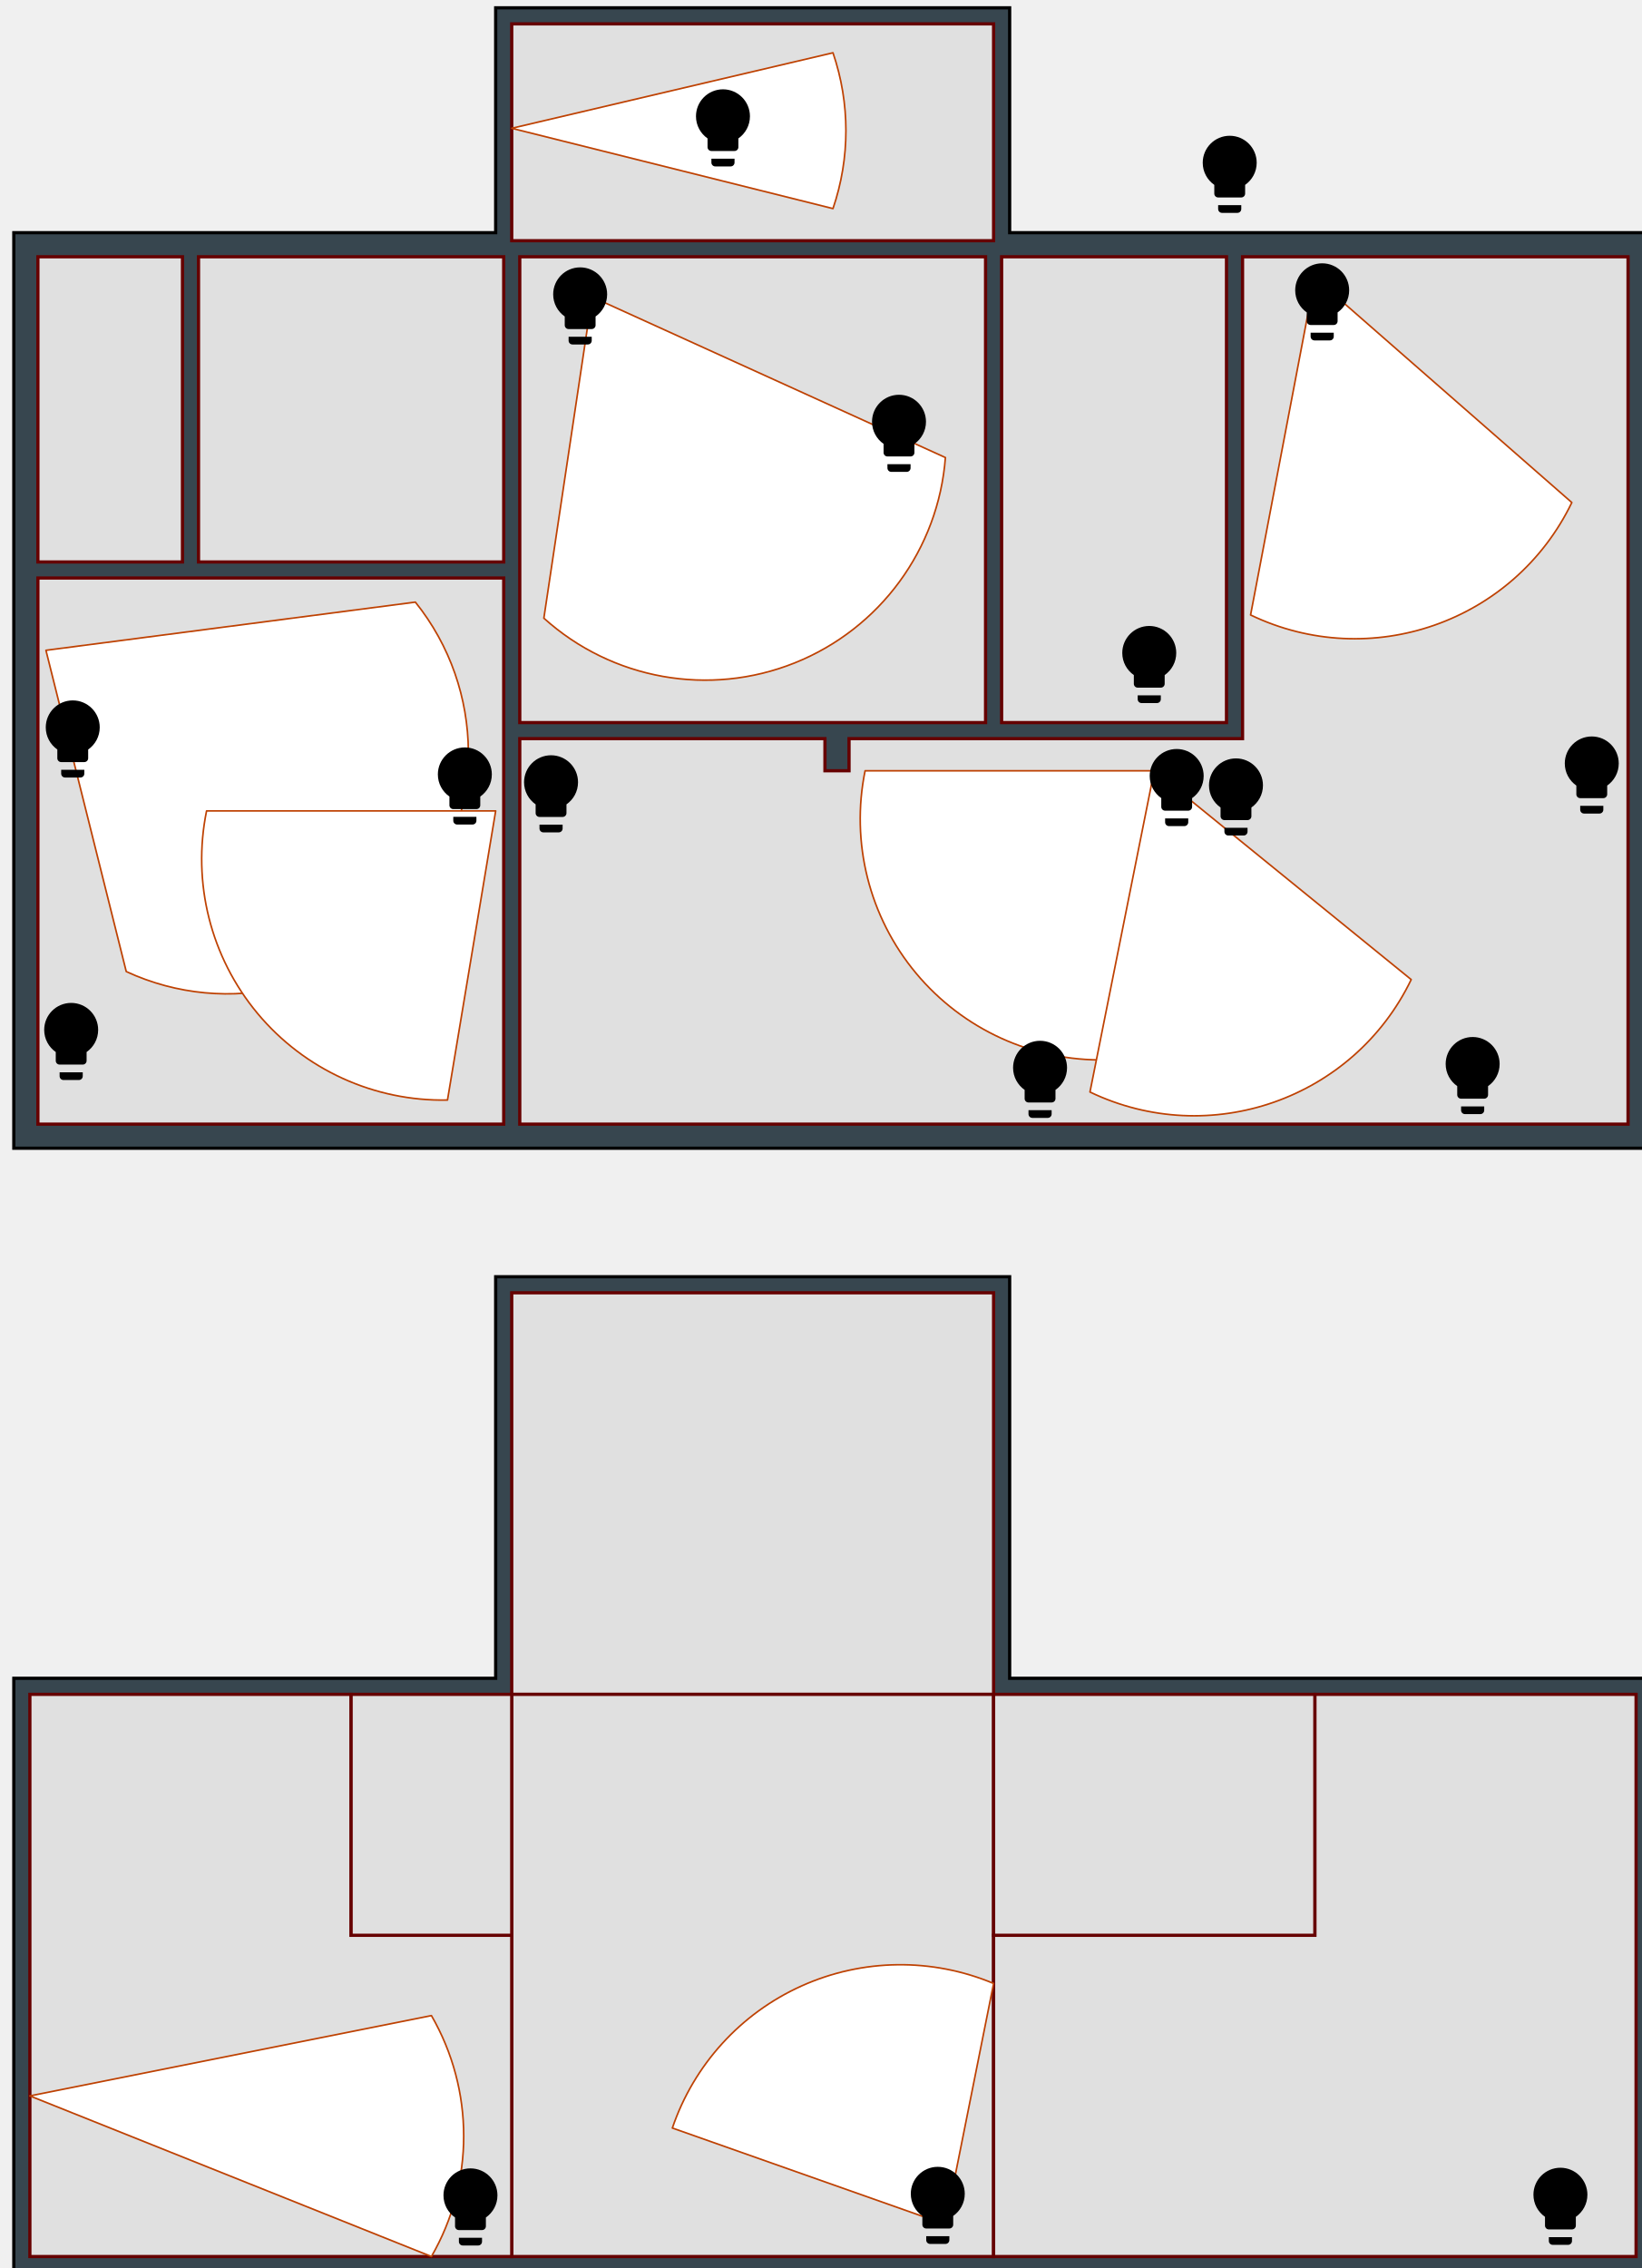
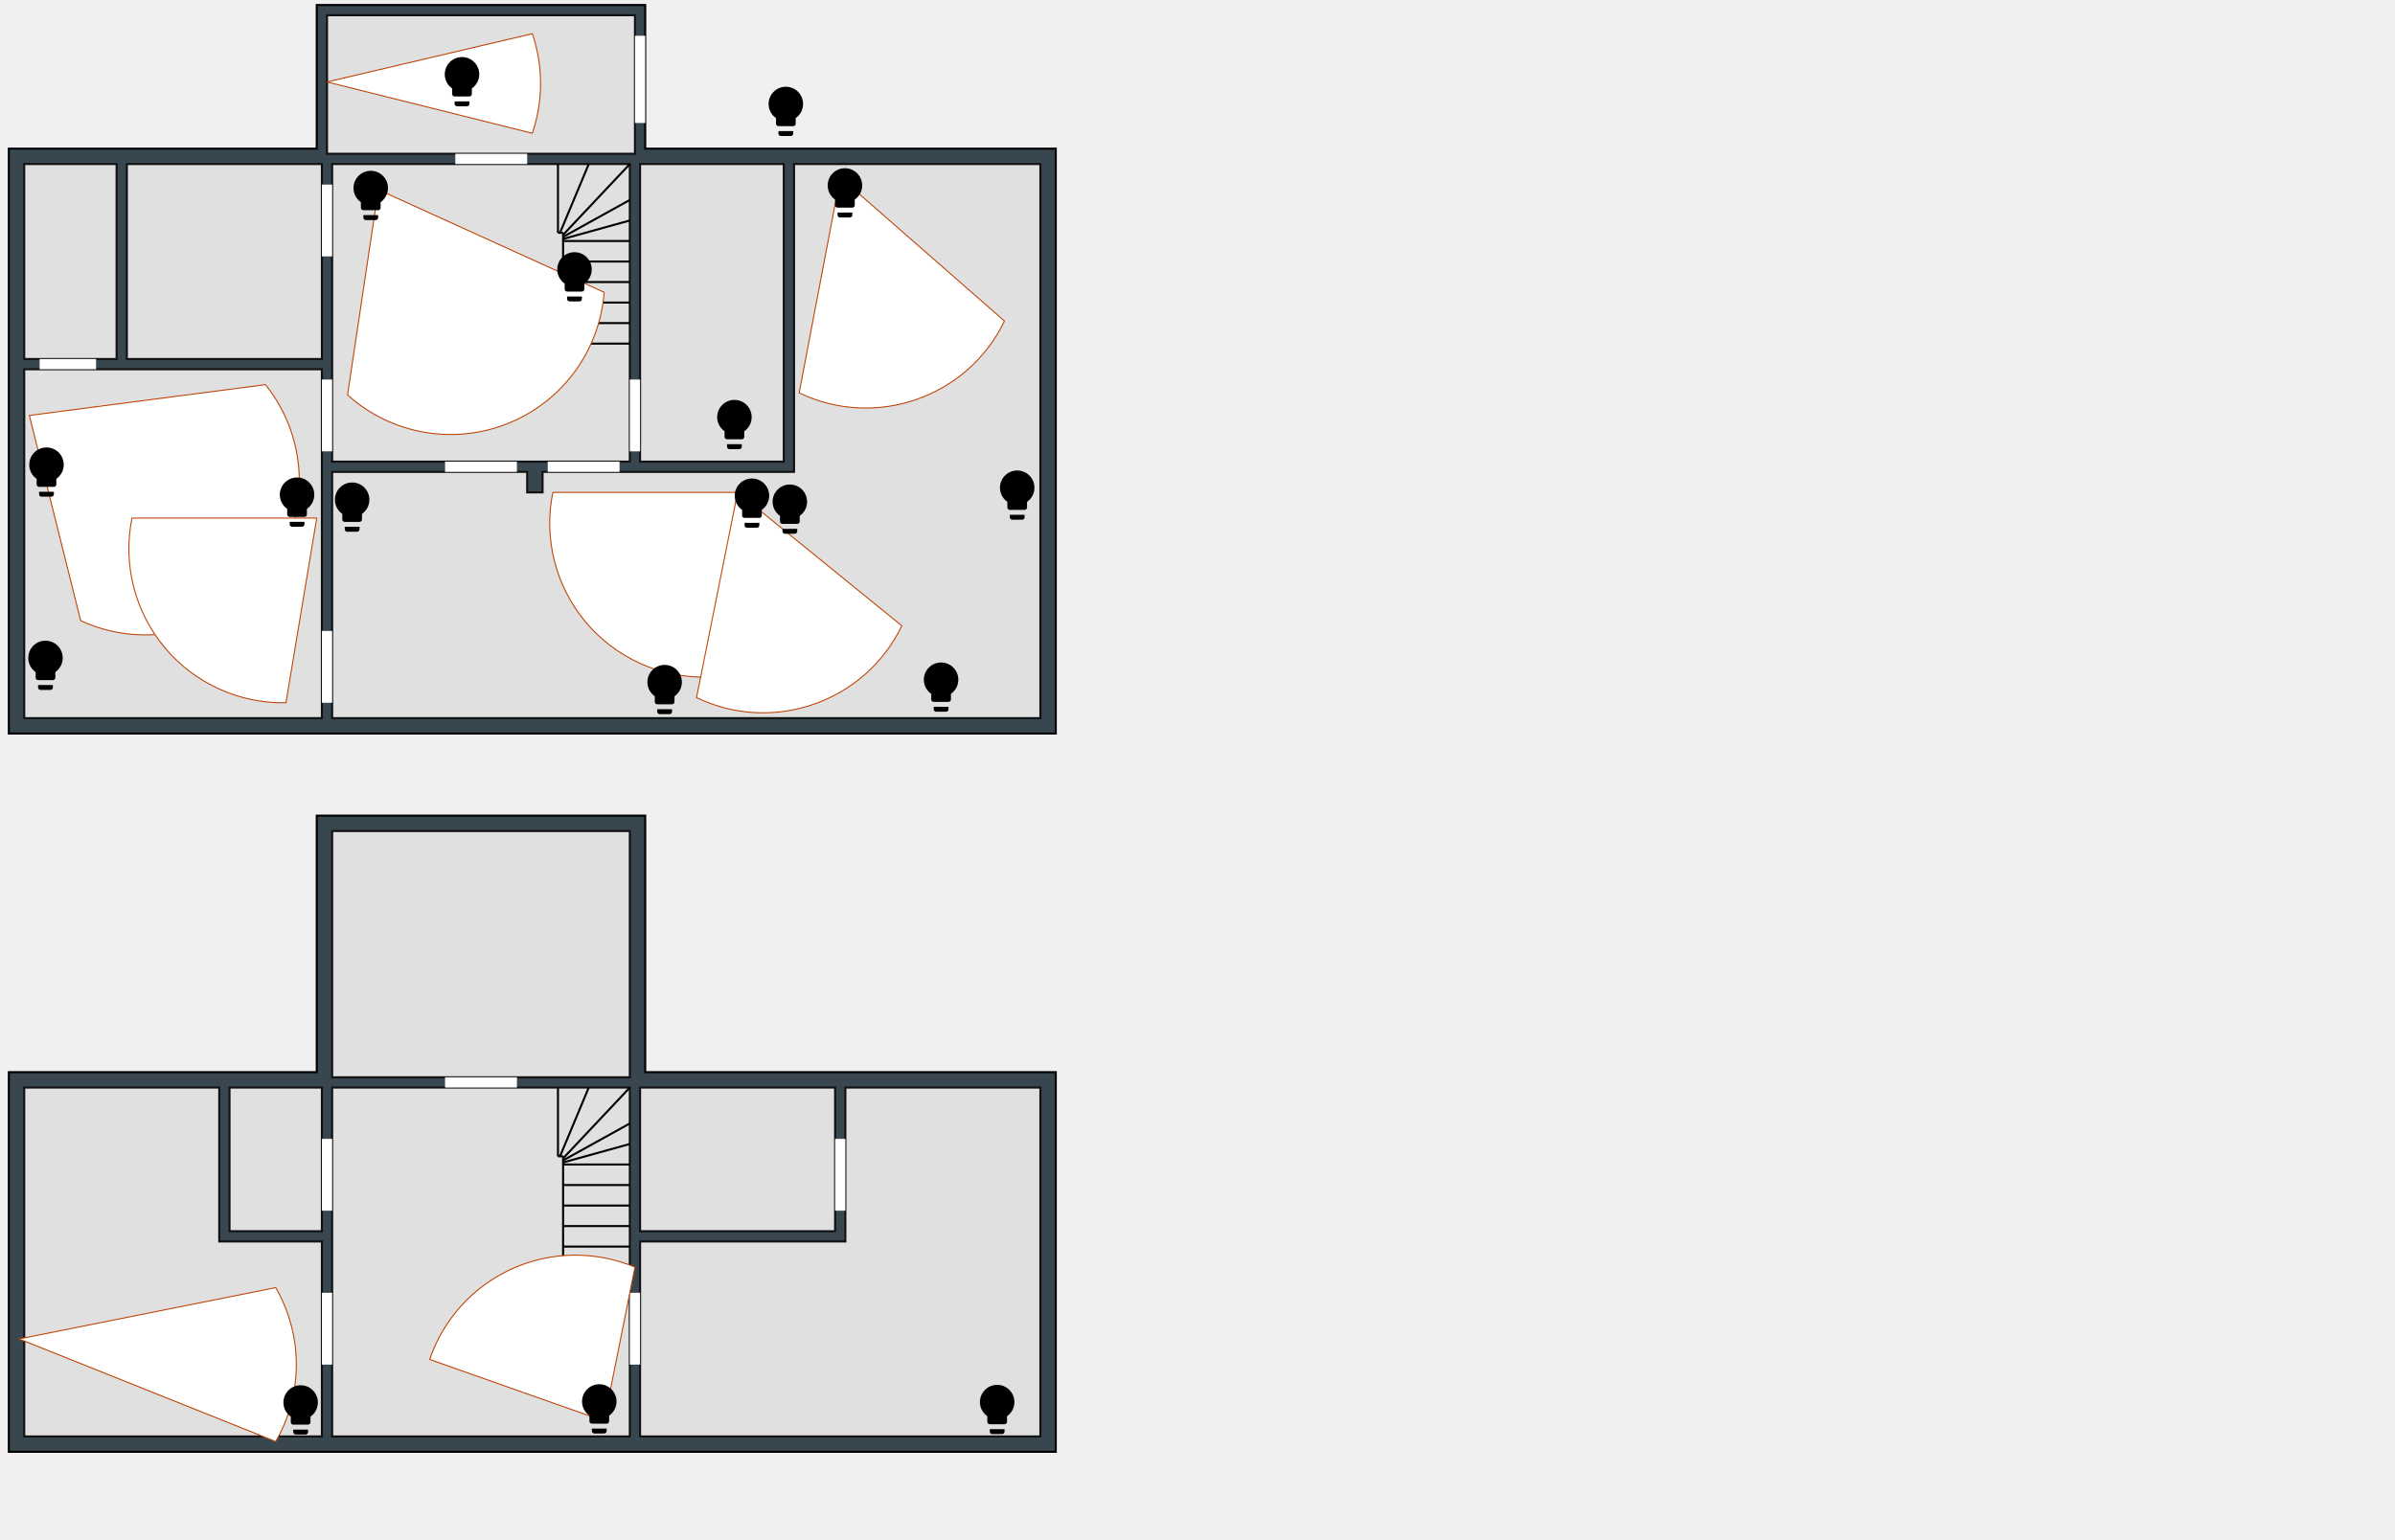
- <svg xmlns="http://www.w3.org/2000/svg" style="background: #62717b" id="svg3430" version="1.1">
+ <svg xmlns="http://www.w3.org/2000/svg" style="background: #62717b" width="1400" height="900" id="svg3430" version="1.1">
  <defs id="defs3482" />
  <polygon points="710,140 1110,140 1110,710 90,710 90,140 390,140 390,0 710,0 " id="unten aussen" style="fill:#37464f;stroke:#000000;stroke-width:2;fill-opacity:1;stroke-opacity:1" transform="matrix(0.6,0,0,0.6,-48.84036,2.917761)" />
-   <polygon points="700,145 400,145 400,10 700,10 " id="entrance" style="fill:#e0e0e0;stroke:#660000;stroke-width:2" transform="matrix(0.6,0,0,0.6,-48.84036,2.917761)" />
-   <polygon points="695,445 405,445 405,155 695,155 " id="flurunten" style="fill:#e0e0e0;stroke:#660000;stroke-width:2" transform="matrix(0.6,0,0,0.6,-48.84036,2.917761)" />
-   <polygon points="395,695 105,695 105,355 395,355 " id="kitchen" style="fill:#e0e0e0;stroke:#660000;stroke-width:2" transform="matrix(0.6,0,0,0.6,-48.84036,2.917761)" />
-   <polygon points="595,475 610,475 610,455 855,455 855,155 1095,155 1095,695 405,695 405,455 595,455 " id="wz" style="fill:#e0e0e0;stroke:#660000;stroke-width:2" transform="matrix(0.6,0,0,0.6,-48.84036,2.917761)" />
-   <polygon points="845,445 705,445 705,155 845,155 " id="bastelzimmer" style="fill:#e0e0e0;stroke:#660000;stroke-width:2" transform="matrix(0.6,0,0,0.6,-48.84036,2.917761)" />
-   <polygon points="205,345 205,155 395,155 395,345 " id="bad_unten" style="fill:#e0e0e0;stroke:#660000;stroke-width:2" transform="matrix(0.6,0,0,0.6,-48.84036,2.917761)" />
-   <polygon points="195,345 105,345 105,155 195,155 " id="abstellkammer" style="fill:#e0e0e0;stroke:#660000;stroke-width:2" transform="matrix(0.6,0,0,0.6,-48.84036,2.917761)" />
+   <polygon points="700,145 400,145 400,10 700,10 " id="entrance" style="fill:#e0e0e0;stroke:#111111;stroke-width:2" transform="matrix(0.6,0,0,0.6,-48.84036,2.917761)" />
+   <polygon points="695,445 405,445 405,155 695,155 " id="flurunten" style="fill:#e0e0e0;stroke:#111111;stroke-width:2" transform="matrix(0.6,0,0,0.6,-48.84036,2.917761)" />
+   <polygon points="395,695 105,695 105,355 395,355 " id="kitchen" style="fill:#e0e0e0;stroke:#111111;stroke-width:2" transform="matrix(0.6,0,0,0.6,-48.84036,2.917761)" />
+   <polygon points="595,475 610,475 610,455 855,455 855,155 1095,155 1095,695 405,695 405,455 595,455 " id="wz" style="fill:#e0e0e0;stroke:#111111;stroke-width:2" transform="matrix(0.6,0,0,0.6,-48.84036,2.917761)" />
+   <polygon points="845,445 705,445 705,155 845,155 " id="bastelzimmer" style="fill:#e0e0e0;stroke:#111111;stroke-width:2" transform="matrix(0.6,0,0,0.6,-48.84036,2.917761)" />
+   <polygon points="205,345 205,155 395,155 395,345 " id="bad_unten" style="fill:#e0e0e0;stroke:#111111;stroke-width:2" transform="matrix(0.6,0,0,0.6,-48.84036,2.917761)" />
+   <polygon points="195,345 105,345 105,155 195,155 " id="abstellkammer" style="fill:#e0e0e0;stroke:#111111;stroke-width:2" transform="matrix(0.6,0,0,0.6,-48.84036,2.917761)" />
+   <polygon points="120,355 175,355 175,345 120,345 " id="tuer1" style="fill:#ffffff;stroke:#111111;stroke-width:0" transform="matrix(0.6,0,0,0.6,-48.84036,2.917761)" />
+   <polygon points="700,30 700,115 710,115 710,30" id="tuer2" style="fill:#ffffff;stroke:#111111;stroke-width:0" transform="matrix(0.6,0,0,0.6,-48.84036,2.917761)" />
+   <polygon points="525,145 525,155 595,155 595,145" id="tuer2" style="fill:#ffffff;stroke:#111111;stroke-width:0" transform="matrix(0.6,0,0,0.6,-48.84036,2.917761)" />
+   <polygon points="395,175 395,245 405,245 405,175" id="tuer3" style="fill:#ffffff;stroke:#111111;stroke-width:0" transform="matrix(0.6,0,0,0.6,-48.84036,2.917761)" />
+   <polygon points="395,365 395,435 405,435 405,365" id="tuer4" style="fill:#ffffff;stroke:#111111;stroke-width:0" transform="matrix(0.6,0,0,0.6,-48.84036,2.917761)" />
+   <polygon points="395,610 395,680 405,680 405,610" id="tuer5" style="fill:#ffffff;stroke:#111111;stroke-width:0" transform="matrix(0.6,0,0,0.6,-48.84036,2.917761)" />
+   <polygon points="695,365 695,435 705,435 705,365" id="tuer6" style="fill:#ffffff;stroke:#111111;stroke-width:0" transform="matrix(0.6,0,0,0.6,-48.84036,2.917761)" />
+   <polygon points="615,445 685,445 685,455 615,455" id="tuer7" style="fill:#ffffff;stroke:#111111;stroke-width:0" transform="matrix(0.6,0,0,0.6,-48.84036,2.917761)" />
+   <polygon points="515,445 585,445 585,455 515,455" id="tuer7" style="fill:#ffffff;stroke:#111111;stroke-width:0" transform="matrix(0.6,0,0,0.6,-48.84036,2.917761)" />
+   <line x1="625" y1="222" x2="625" y2="155" style="stroke:rgb(0,0,0);stroke-width:2" transform="matrix(0.6,0,0,0.6,-48.84036,2.917761)" />
+   <line x1="627" y1="222" x2="655" y2="155" style="stroke:rgb(0,0,0);stroke-width:2" transform="matrix(0.6,0,0,0.6,-48.84036,2.917761)" />
+   <line x1="630" y1="224" x2="695" y2="155" style="stroke:rgb(0,0,0);stroke-width:2" transform="matrix(0.6,0,0,0.6,-48.84036,2.917761)" />
+   <line x1="630" y1="226" x2="695" y2="190" style="stroke:rgb(0,0,0);stroke-width:2" transform="matrix(0.6,0,0,0.6,-48.84036,2.917761)" />
+   <line x1="630" y1="228" x2="695" y2="210" style="stroke:rgb(0,0,0);stroke-width:2" transform="matrix(0.6,0,0,0.6,-48.84036,2.917761)" />
+   <line x1="630" y1="230" x2="695" y2="230" style="stroke:rgb(0,0,0);stroke-width:2" transform="matrix(0.6,0,0,0.6,-48.84036,2.917761)" />
+   <line x1="630" y1="250" x2="695" y2="250" style="stroke:rgb(0,0,0);stroke-width:2" transform="matrix(0.6,0,0,0.6,-48.84036,2.917761)" />
+   <line x1="630" y1="270" x2="695" y2="270" style="stroke:rgb(0,0,0);stroke-width:2" transform="matrix(0.6,0,0,0.6,-48.84036,2.917761)" />
+   <line x1="630" y1="290" x2="695" y2="290" style="stroke:rgb(0,0,0);stroke-width:2" transform="matrix(0.6,0,0,0.6,-48.84036,2.917761)" />
+   <line x1="630" y1="310" x2="695" y2="310" style="stroke:rgb(0,0,0);stroke-width:2" transform="matrix(0.6,0,0,0.6,-48.84036,2.917761)" />
+   <line x1="630" y1="330" x2="695" y2="330" style="stroke:rgb(0,0,0);stroke-width:2" transform="matrix(0.6,0,0,0.6,-48.84036,2.917761)" />
+   <line x1="630" y1="222" x2="630" y2="330" style="stroke:rgb(0,0,0);stroke-width:2" transform="matrix(0.6,0,0,0.6,-48.84036,2.917761)" />
+   <line x1="625" y1="222" x2="630" y2="222" style="stroke:rgb(0,0,0);stroke-width:2" transform="matrix(0.6,0,0,0.6,-48.84036,2.917761)" />
  <path d="m 191.16,47.918 120,30 a 90,90 0 0 0 0,-58.2 z" id="binary_sensor.dev6_motion" style="fill:#ffffff;stroke:#be4102;stroke-width:0.6;stroke-linejoin:round" />
  <path d="m 270.066,33.363 a 10.08,10.08 0 0 0 -10.08,10.08 c 0,3.427 1.714,6.437 4.32,8.266 l 0,3.254 a 1.44,1.44 0 0 0 1.44,1.44 l 8.64,0 a 1.44,1.44 0 0 0 1.44,-1.44 l 0,-3.254 c 2.606,-1.829 4.32,-4.838 4.32,-8.266 a 10.08,10.08 0 0 0 -10.08,-10.08 m -4.32,27.36 a 1.44,1.44 0 0 0 1.44,1.44 l 5.76,0 a 1.44,1.44 0 0 0 1.44,-1.44 l 0,-1.44 -8.64,0 0,1.44 z" id="light.dev12" style="fill:#000000" />
  <path d="m 221.16,110.918 -18,120 a 90,90 0 0 0 150,-60 z" id="binary_sensor.dev15_motion" style="fill:#ffffff;stroke:#be4102;stroke-width:0.6;stroke-linejoin:round" />
  <path d="m 17.16,242.918 30,120 a 90,90 0 0 0 108,-138 z" id="binary_sensor.dev14_motion" style="fill:#ffffff;stroke:#be4102;stroke-width:0.6;stroke-linejoin:round" />
  <path d="m 185.16,302.918 -108,0 a 90,90 0 0 0 90,108 z" id="binary_sensor.dev4_motion" style="fill:#ffffff;stroke:#be4102;stroke-width:0.6;stroke-linejoin:round" />
  <path d="m 431.16,287.918 -108,0 a 90,90 0 0 0 90,108 z" id="firefly" style="fill:#ffffff;stroke:#be4102;stroke-width:0.6;stroke-linejoin:round" />
  <path d="m 431.16,287.918 -24,120 a 90,90 0 0 0 120,-42 z" id="tv cam" style="fill:#ffffff;stroke:#be4102;stroke-width:0.6;stroke-linejoin:round" />
  <path d="m 491.16,103.718 -24,126 a 90,90 0 0 0 120,-42 z" id="path3450" style="fill:#ffffff;stroke:#be4102;stroke-width:0.6;stroke-linejoin:round" />
  <polygon points="710,1040 1110,1040 1110,1410 90,1410 90,1040 390,1040 390,790 710,790 " id="oben aussen" style="fill:#37464f;stroke:#000000;stroke-width:2;fill-opacity:1;stroke-opacity:1" transform="matrix(0.6,0,0,0.6,-48.84036,2.917761)" />
-   <polygon points="700,1050 400,1050 400,800 700,800 " id="bad2" style="fill:#e0e0e0;stroke:#660000;stroke-width:2" transform="matrix(0.6,0,0,0.6,-48.84036,2.917761)" />
-   <polygon points="700,1400 400,1400 400,1050 700,1050 " id="fluroben" style="fill:#e0e0e0;stroke:#660000;stroke-width:2" transform="matrix(0.6,0,0,0.6,-48.84036,2.917761)" />
-   <polygon points="300,1200 400,1200 400,1400 100,1400 100,1050 300,1050 " id="carlo" style="fill:#e0e0e0;stroke:#660000;stroke-width:2" transform="matrix(0.6,0,0,0.6,-48.84036,2.917761)" />
-   <polygon points="900,1050 1100,1050 1100,1400 700,1400 700,1200 900,1200 " id="sclaf" style="fill:#e0e0e0;stroke:#660000;stroke-width:2" transform="matrix(0.6,0,0,0.6,-48.84036,2.917761)" />
-   <polygon points="900,1200 700,1200 700,1050 900,1050 " id="gadrobe" style="fill:#e0e0e0;stroke:#660000;stroke-width:2" transform="matrix(0.6,0,0,0.6,-48.84036,2.917761)" />
-   <polygon points="300,1200 300,1050 400,1050 400,1200 " id="heizung" style="fill:#e0e0e0;stroke:#660000;stroke-width:2" transform="matrix(0.6,0,0,0.6,-48.84036,2.917761)" />
+   <polygon points="695,1045 405,1045 405,805 695,805" id="bad2" style="fill:#e0e0e0;stroke:#111111;stroke-width:2" transform="matrix(0.6,0,0,0.6,-48.84036,2.917761)" />
+   <polygon points="695,1395 405,1395 405,1055 695,1055" id="fluroben" style="fill:#e0e0e0;stroke:#111111;stroke-width:2" transform="matrix(0.6,0,0,0.6,-48.84036,2.917761)" />
+   <polygon points="295,1205 395,1205 395,1395 105,1395 105,1055 295,1055 " id="carlo" style="fill:#e0e0e0;stroke:#111111;stroke-width:2" transform="matrix(0.6,0,0,0.6,-48.84036,2.917761)" />
+   <polygon points="905,1055 1095,1055 1095,1395 705,1395 705,1205 905,1205" id="sclaf" style="fill:#e0e0e0;stroke:#111111;stroke-width:2" transform="matrix(0.6,0,0,0.6,-48.84036,2.917761)" />
+   <polygon points="895,1195 705,1195 705,1055 895,1055 " id="gadrobe" style="fill:#e0e0e0;stroke:#111111;stroke-width:2" transform="matrix(0.6,0,0,0.6,-48.84036,2.917761)" />
+   <polygon points="305,1195 305,1055 395,1055 395,1195 " id="heizung" style="fill:#e0e0e0;stroke:#111111;stroke-width:2" transform="matrix(0.6,0,0,0.6,-48.84036,2.917761)" />
+   <polygon points="515,1045 585,1045 585,1055 515,1055" id="tuer_O1" style="fill:#ffffff;stroke:#111111;stroke-width:0" transform="matrix(0.6,0,0,0.6,-48.84036,2.917761)" />
+   <polygon points="395,1105 395,1175 405,1175 405,1105" id="tuer_O2" style="fill:#ffffff;stroke:#111111;stroke-width:0" transform="matrix(0.6,0,0,0.6,-48.84036,2.917761)" />
+   <polygon points="695,1255 695,1325 705,1325 705,1255" id="tuer_O3" style="fill:#ffffff;stroke:#111111;stroke-width:0" transform="matrix(0.6,0,0,0.6,-48.84036,2.917761)" />
+   <polygon points="395,1255 395,1325 405,1325 405,1255" id="tuer_O4" style="fill:#ffffff;stroke:#111111;stroke-width:0" transform="matrix(0.6,0,0,0.6,-48.84036,2.917761)" />
+   <polygon points="895,1105 895,1175 905,1175 905,1105" id="tuer_O5" style="fill:#ffffff;stroke:#111111;stroke-width:0" transform="matrix(0.6,0,0,0.6,-48.84036,2.917761)" />
+   <line x1="625" y1="1122" x2="625" y2="1055" style="stroke:rgb(0,0,0);stroke-width:2" transform="matrix(0.6,0,0,0.6,-48.84036,2.917761)" />
+   <line x1="627" y1="1122" x2="655" y2="1055" style="stroke:rgb(0,0,0);stroke-width:2" transform="matrix(0.6,0,0,0.6,-48.84036,2.917761)" />
+   <line x1="630" y1="1124" x2="695" y2="1055" style="stroke:rgb(0,0,0);stroke-width:2" transform="matrix(0.6,0,0,0.6,-48.84036,2.917761)" />
+   <line x1="630" y1="1126" x2="695" y2="1090" style="stroke:rgb(0,0,0);stroke-width:2" transform="matrix(0.6,0,0,0.6,-48.84036,2.917761)" />
+   <line x1="630" y1="1128" x2="695" y2="1110" style="stroke:rgb(0,0,0);stroke-width:2" transform="matrix(0.6,0,0,0.6,-48.84036,2.917761)" />
+   <line x1="630" y1="1130" x2="695" y2="1130" style="stroke:rgb(0,0,0);stroke-width:2" transform="matrix(0.6,0,0,0.6,-48.84036,2.917761)" />
+   <line x1="630" y1="1150" x2="695" y2="1150" style="stroke:rgb(0,0,0);stroke-width:2" transform="matrix(0.6,0,0,0.6,-48.84036,2.917761)" />
+   <line x1="630" y1="1170" x2="695" y2="1170" style="stroke:rgb(0,0,0);stroke-width:2" transform="matrix(0.6,0,0,0.6,-48.84036,2.917761)" />
+   <line x1="630" y1="1190" x2="695" y2="1190" style="stroke:rgb(0,0,0);stroke-width:2" transform="matrix(0.6,0,0,0.6,-48.84036,2.917761)" />
+   <line x1="630" y1="1210" x2="695" y2="1210" style="stroke:rgb(0,0,0);stroke-width:2" transform="matrix(0.6,0,0,0.6,-48.84036,2.917761)" />
+   <line x1="630" y1="1230" x2="695" y2="1230" style="stroke:rgb(0,0,0);stroke-width:2" transform="matrix(0.6,0,0,0.6,-48.84036,2.917761)" />
+   <line x1="630" y1="1122" x2="630" y2="1230" style="stroke:rgb(0,0,0);stroke-width:2" transform="matrix(0.6,0,0,0.6,-48.84036,2.917761)" />
+   <line x1="625" y1="1122" x2="630" y2="1122" style="stroke:rgb(0,0,0);stroke-width:2" transform="matrix(0.6,0,0,0.6,-48.84036,2.917761)" />
  <path d="m 11.16,782.918 150,60 a 90,90 0 0 0 0,-90 z" id="binary_sensor.dev8_motion" style="fill:#ffffff;stroke:#be4102;stroke-width:0.6;stroke-linejoin:round" />
  <path d="m 353.16,830.918 18,-90 a 90,90 0 0 0 -120,54 z" id="binary_sensor.dev10_motion" style="fill:#ffffff;stroke:#be4102;stroke-width:0.6;stroke-linejoin:round" />
  <path d="m 216.721,99.874 a 10.08,10.08 0 0 0 -10.08,10.08 c 0,3.427 1.714,6.437 4.32,8.266 l 0,3.254 a 1.44,1.44 0 0 0 1.44,1.44 l 8.64,0 a 1.44,1.44 0 0 0 1.44,-1.44 l 0,-3.254 c 2.606,-1.829 4.32,-4.838 4.32,-8.266 a 10.08,10.08 0 0 0 -10.08,-10.08 m -4.32,27.36 a 1.44,1.44 0 0 0 1.44,1.44 l 5.76,0 a 1.44,1.44 0 0 0 1.44,-1.44 l 0,-1.44 -8.64,0 0,1.44 z" id="light.dev15" style="fill:#000000" />
  <path d="m 493.906,98.36 a 10.08,10.08 0 0 0 -10.08,10.08 c 0,3.427 1.714,6.437 4.32,8.266 l 0,3.254 a 1.44,1.44 0 0 0 1.44,1.44 l 8.64,0 a 1.44,1.44 0 0 0 1.44,-1.44 l 0,-3.254 c 2.606,-1.829 4.32,-4.838 4.32,-8.266 a 10.08,10.08 0 0 0 -10.08,-10.08 m -4.32,27.36 a 1.44,1.44 0 0 0 1.44,1.44 l 5.76,0 a 1.44,1.44 0 0 0 1.44,-1.44 l 0,-1.44 -8.64,0 0,1.44 z" id="path3432-3-6" style="fill:#000000" />
  <path d="m 594.61,275.101 a 10.08,10.08 0 0 0 -10.08,10.08 c 0,3.427 1.714,6.437 4.32,8.266 l 0,3.254 a 1.44,1.44 0 0 0 1.44,1.44 l 8.64,0 a 1.44,1.44 0 0 0 1.44,-1.44 l 0,-3.254 c 2.606,-1.829 4.32,-4.838 4.32,-8.266 a 10.08,10.08 0 0 0 -10.08,-10.08 m -4.32,27.36 a 1.44,1.44 0 0 0 1.44,1.44 l 5.76,0 a 1.44,1.44 0 0 0 1.44,-1.44 l 0,-1.44 -8.64,0 0,1.44 z" id="light.dev1" style="fill:#000000" />
  <path d="m 335.825,147.465 a 10.08,10.08 0 0 0 -10.08,10.08 c 0,3.427 1.714,6.437 4.32,8.266 l 0,3.254 a 1.44,1.44 0 0 0 1.44,1.44 l 8.64,0 a 1.44,1.44 0 0 0 1.44,-1.44 l 0,-3.254 c 2.606,-1.829 4.32,-4.838 4.32,-8.266 a 10.08,10.08 0 0 0 -10.08,-10.08 m -4.32,27.36 a 1.44,1.44 0 0 0 1.44,1.44 l 5.76,0 a 1.44,1.44 0 0 0 1.44,-1.44 l 0,-1.44 -8.64,0 0,1.44 z" id="light.dev56" style="fill:#000000" />
  <path d="m 27.175,261.635 a 10.08,10.08 0 0 0 -10.08,10.08 c 0,3.427 1.714,6.437 4.32,8.266 l 0,3.254 a 1.44,1.44 0 0 0 1.44,1.44 l 8.64,0 a 1.44,1.44 0 0 0 1.44,-1.44 l 0,-3.254 c 2.606,-1.829 4.32,-4.838 4.32,-8.266 a 10.08,10.08 0 0 0 -10.08,-10.08 m -4.32,27.36 a 1.44,1.44 0 0 0 1.44,1.44 l 5.76,0 a 1.44,1.44 0 0 0 1.44,-1.44 l 0,-1.44 -8.64,0 0,1.44 z" id="light.dev14" style="fill:#000000" />
  <path d="m 26.589,374.634 a 10.08,10.08 0 0 0 -10.08,10.08 c 0,3.427 1.714,6.437 4.32,8.266 l 0,3.254 a 1.44,1.44 0 0 0 1.44,1.44 l 8.64,0 a 1.44,1.44 0 0 0 1.44,-1.44 l 0,-3.254 c 2.606,-1.829 4.32,-4.838 4.32,-8.266 a 10.08,10.08 0 0 0 -10.08,-10.08 m -4.32,27.36 a 1.44,1.44 0 0 0 1.44,1.44 l 5.76,0 a 1.44,1.44 0 0 0 1.44,-1.44 l 0,-1.44 -8.64,0 0,1.44 z" id="light.dev2" style="fill:#000000" />
  <path d="m 173.645,279.2 a 10.08,10.08 0 0 0 -10.08,10.08 c 0,3.427 1.714,6.437 4.32,8.266 l 0,3.254 a 1.44,1.44 0 0 0 1.44,1.44 l 8.64,0 a 1.44,1.44 0 0 0 1.44,-1.44 l 0,-3.254 c 2.606,-1.829 4.32,-4.838 4.32,-8.266 a 10.08,10.08 0 0 0 -10.08,-10.08 m -4.32,27.36 a 1.44,1.44 0 0 0 1.44,1.44 l 5.76,0 a 1.44,1.44 0 0 0 1.44,-1.44 l 0,-1.44 -8.64,0 0,1.44 z" id="light.dev4" style="fill:#000000" />
  <path d="m 205.847,282.127 a 10.08,10.08 0 0 0 -10.08,10.08 c 0,3.427 1.714,6.437 4.32,8.266 l 0,3.254 a 1.44,1.44 0 0 0 1.44,1.44 l 8.64,0 a 1.44,1.44 0 0 0 1.44,-1.44 l 0,-3.254 c 2.606,-1.829 4.32,-4.838 4.32,-8.266 a 10.08,10.08 0 0 0 -10.08,-10.08 m -4.32,27.36 a 1.44,1.44 0 0 0 1.44,1.44 l 5.76,0 a 1.44,1.44 0 0 0 1.44,-1.44 l 0,-1.44 -8.64,0 0,1.44 z" id="light.dev7" style="fill:#000000" />
  <path d="m 388.519,388.784 a 10.08,10.08 0 0 0 -10.08,10.08 c 0,3.427 1.714,6.437 4.32,8.266 l 0,3.254 a 1.44,1.44 0 0 0 1.44,1.44 l 8.64,0 a 1.44,1.44 0 0 0 1.44,-1.44 l 0,-3.254 c 2.606,-1.829 4.32,-4.838 4.32,-8.266 a 10.08,10.08 0 0 0 -10.08,-10.08 m -4.32,27.36 a 1.44,1.44 0 0 0 1.44,1.44 l 5.76,0 a 1.44,1.44 0 0 0 1.44,-1.44 l 0,-1.44 -8.64,0 0,1.44 z" id="light.dev11" style="fill:#000000" />
  <path d="m 550.113,387.37 a 10.08,10.08 0 0 0 -10.08,10.08 c 0,3.427 1.714,6.437 4.32,8.266 l 0,3.254 a 1.44,1.44 0 0 0 1.44,1.44 l 8.64,0 a 1.44,1.44 0 0 0 1.44,-1.44 l 0,-3.254 c 2.606,-1.829 4.32,-4.838 4.32,-8.266 a 10.08,10.08 0 0 0 -10.08,-10.08 m -4.32,27.36 a 1.44,1.44 0 0 0 1.44,1.44 l 5.76,0 a 1.44,1.44 0 0 0 1.44,-1.44 l 0,-1.44 -8.64,0 0,1.44 z" id="light.dev21" style="fill:#000000" />
  <path d="m 439.554,279.785 a 10.08,10.08 0 0 0 -10.08,10.08 c 0,3.427 1.714,6.437 4.32,8.266 l 0,3.254 a 1.44,1.44 0 0 0 1.44,1.44 l 8.64,0 a 1.44,1.44 0 0 0 1.44,-1.44 l 0,-3.254 c 2.606,-1.829 4.32,-4.838 4.32,-8.266 a 10.08,10.08 0 0 0 -10.08,-10.08 m -4.32,27.36 a 1.44,1.44 0 0 0 1.44,1.44 l 5.76,0 a 1.44,1.44 0 0 0 1.44,-1.44 l 0,-1.44 -8.64,0 0,1.44 z" id="path3432-3-0" style="fill:#000000" />
  <path d="m 461.704,283.298 a 10.08,10.08 0 0 0 -10.08,10.08 c 0,3.427 1.714,6.437 4.32,8.266 l 0,3.254 a 1.44,1.44 0 0 0 1.44,1.44 l 8.64,0 a 1.44,1.44 0 0 0 1.44,-1.44 l 0,-3.254 c 2.606,-1.829 4.32,-4.838 4.32,-8.266 a 10.08,10.08 0 0 0 -10.08,-10.08 m -4.32,27.36 a 1.44,1.44 0 0 0 1.44,1.44 l 5.76,0 a 1.44,1.44 0 0 0 1.44,-1.44 l 0,-1.44 -8.64,0 0,1.44 z" id="path3432-3-93" style="fill:#000000" />
  <path d="m 459.363,50.715 a 10.08,10.08 0 0 0 -10.08,10.08 c 0,3.427 1.714,6.437 4.32,8.266 l 0,3.254 a 1.44,1.44 0 0 0 1.44,1.44 l 8.64,0 a 1.44,1.44 0 0 0 1.44,-1.44 l 0,-3.254 c 2.606,-1.829 4.32,-4.838 4.32,-8.266 a 10.08,10.08 0 0 0 -10.08,-10.08 m -4.32,27.36 a 1.44,1.44 0 0 0 1.44,1.44 l 5.76,0 a 1.44,1.44 0 0 0 1.44,-1.44 l 0,-1.44 -8.64,0 0,1.44 z" id="light.dev5" style="fill:#000000" />
  <path d="m 175.743,809.993 a 10.08,10.08 0 0 0 -10.08,10.08 c 0,3.427 1.714,6.437 4.32,8.266 l 0,3.254 a 1.44,1.44 0 0 0 1.44,1.44 l 8.64,0 a 1.44,1.44 0 0 0 1.44,-1.44 l 0,-3.254 c 2.606,-1.829 4.32,-4.838 4.32,-8.266 a 10.08,10.08 0 0 0 -10.08,-10.08 m -4.32,27.36 a 1.44,1.44 0 0 0 1.44,1.44 l 5.76,0 a 1.44,1.44 0 0 0 1.44,-1.44 l 0,-1.44 -8.64,0 0,1.44 z" id="light.dev55" style="fill:#000000" />
  <path d="m 350.311,809.408 a 10.08,10.08 0 0 0 -10.08,10.08 c 0,3.427 1.714,6.437 4.32,8.266 l 0,3.254 a 1.44,1.44 0 0 0 1.44,1.44 l 8.64,0 a 1.44,1.44 0 0 0 1.44,-1.44 l 0,-3.254 c 2.606,-1.829 4.32,-4.838 4.32,-8.266 a 10.08,10.08 0 0 0 -10.08,-10.08 m -4.32,27.36 a 1.44,1.44 0 0 0 1.44,1.44 l 5.76,0 a 1.44,1.44 0 0 0 1.44,-1.44 l 0,-1.44 -8.64,0 0,1.44 z" id="light.dev10" style="fill:#000000" />
  <path d="m 582.9,809.75 a 10.08,10.08 0 0 0 -10.08,10.08 c 0,3.427 1.714,6.437 4.32,8.266 l 0,3.254 a 1.44,1.44 0 0 0 1.44,1.44 l 8.64,0 a 1.44,1.44 0 0 0 1.44,-1.44 l 0,-3.254 c 2.606,-1.829 4.32,-4.838 4.32,-8.266 a 10.08,10.08 0 0 0 -10.08,-10.08 m -4.32,27.36 a 1.44,1.44 0 0 0 1.44,1.44 l 5.76,0 a 1.44,1.44 0 0 0 1.44,-1.44 l 0,-1.44 -8.64,0 0,1.44 z" id="light.dev20" style="fill:#000000" />
  <path d="m 429.309,233.827 a 10.08,10.08 0 0 0 -10.08,10.08 c 0,3.427 1.714,6.437 4.32,8.266 l 0,3.254 a 1.44,1.44 0 0 0 1.44,1.44 l 8.64,0 a 1.44,1.44 0 0 0 1.44,-1.44 l 0,-3.254 c 2.606,-1.829 4.32,-4.838 4.32,-8.266 a 10.08,10.08 0 0 0 -10.08,-10.08 m -4.32,27.36 a 1.44,1.44 0 0 0 1.44,1.44 l 5.76,0 a 1.44,1.44 0 0 0 1.44,-1.44 l 0,-1.44 -8.64,0 0,1.44 z" id="light.dev9" style="fill:#000000" />
</svg>
